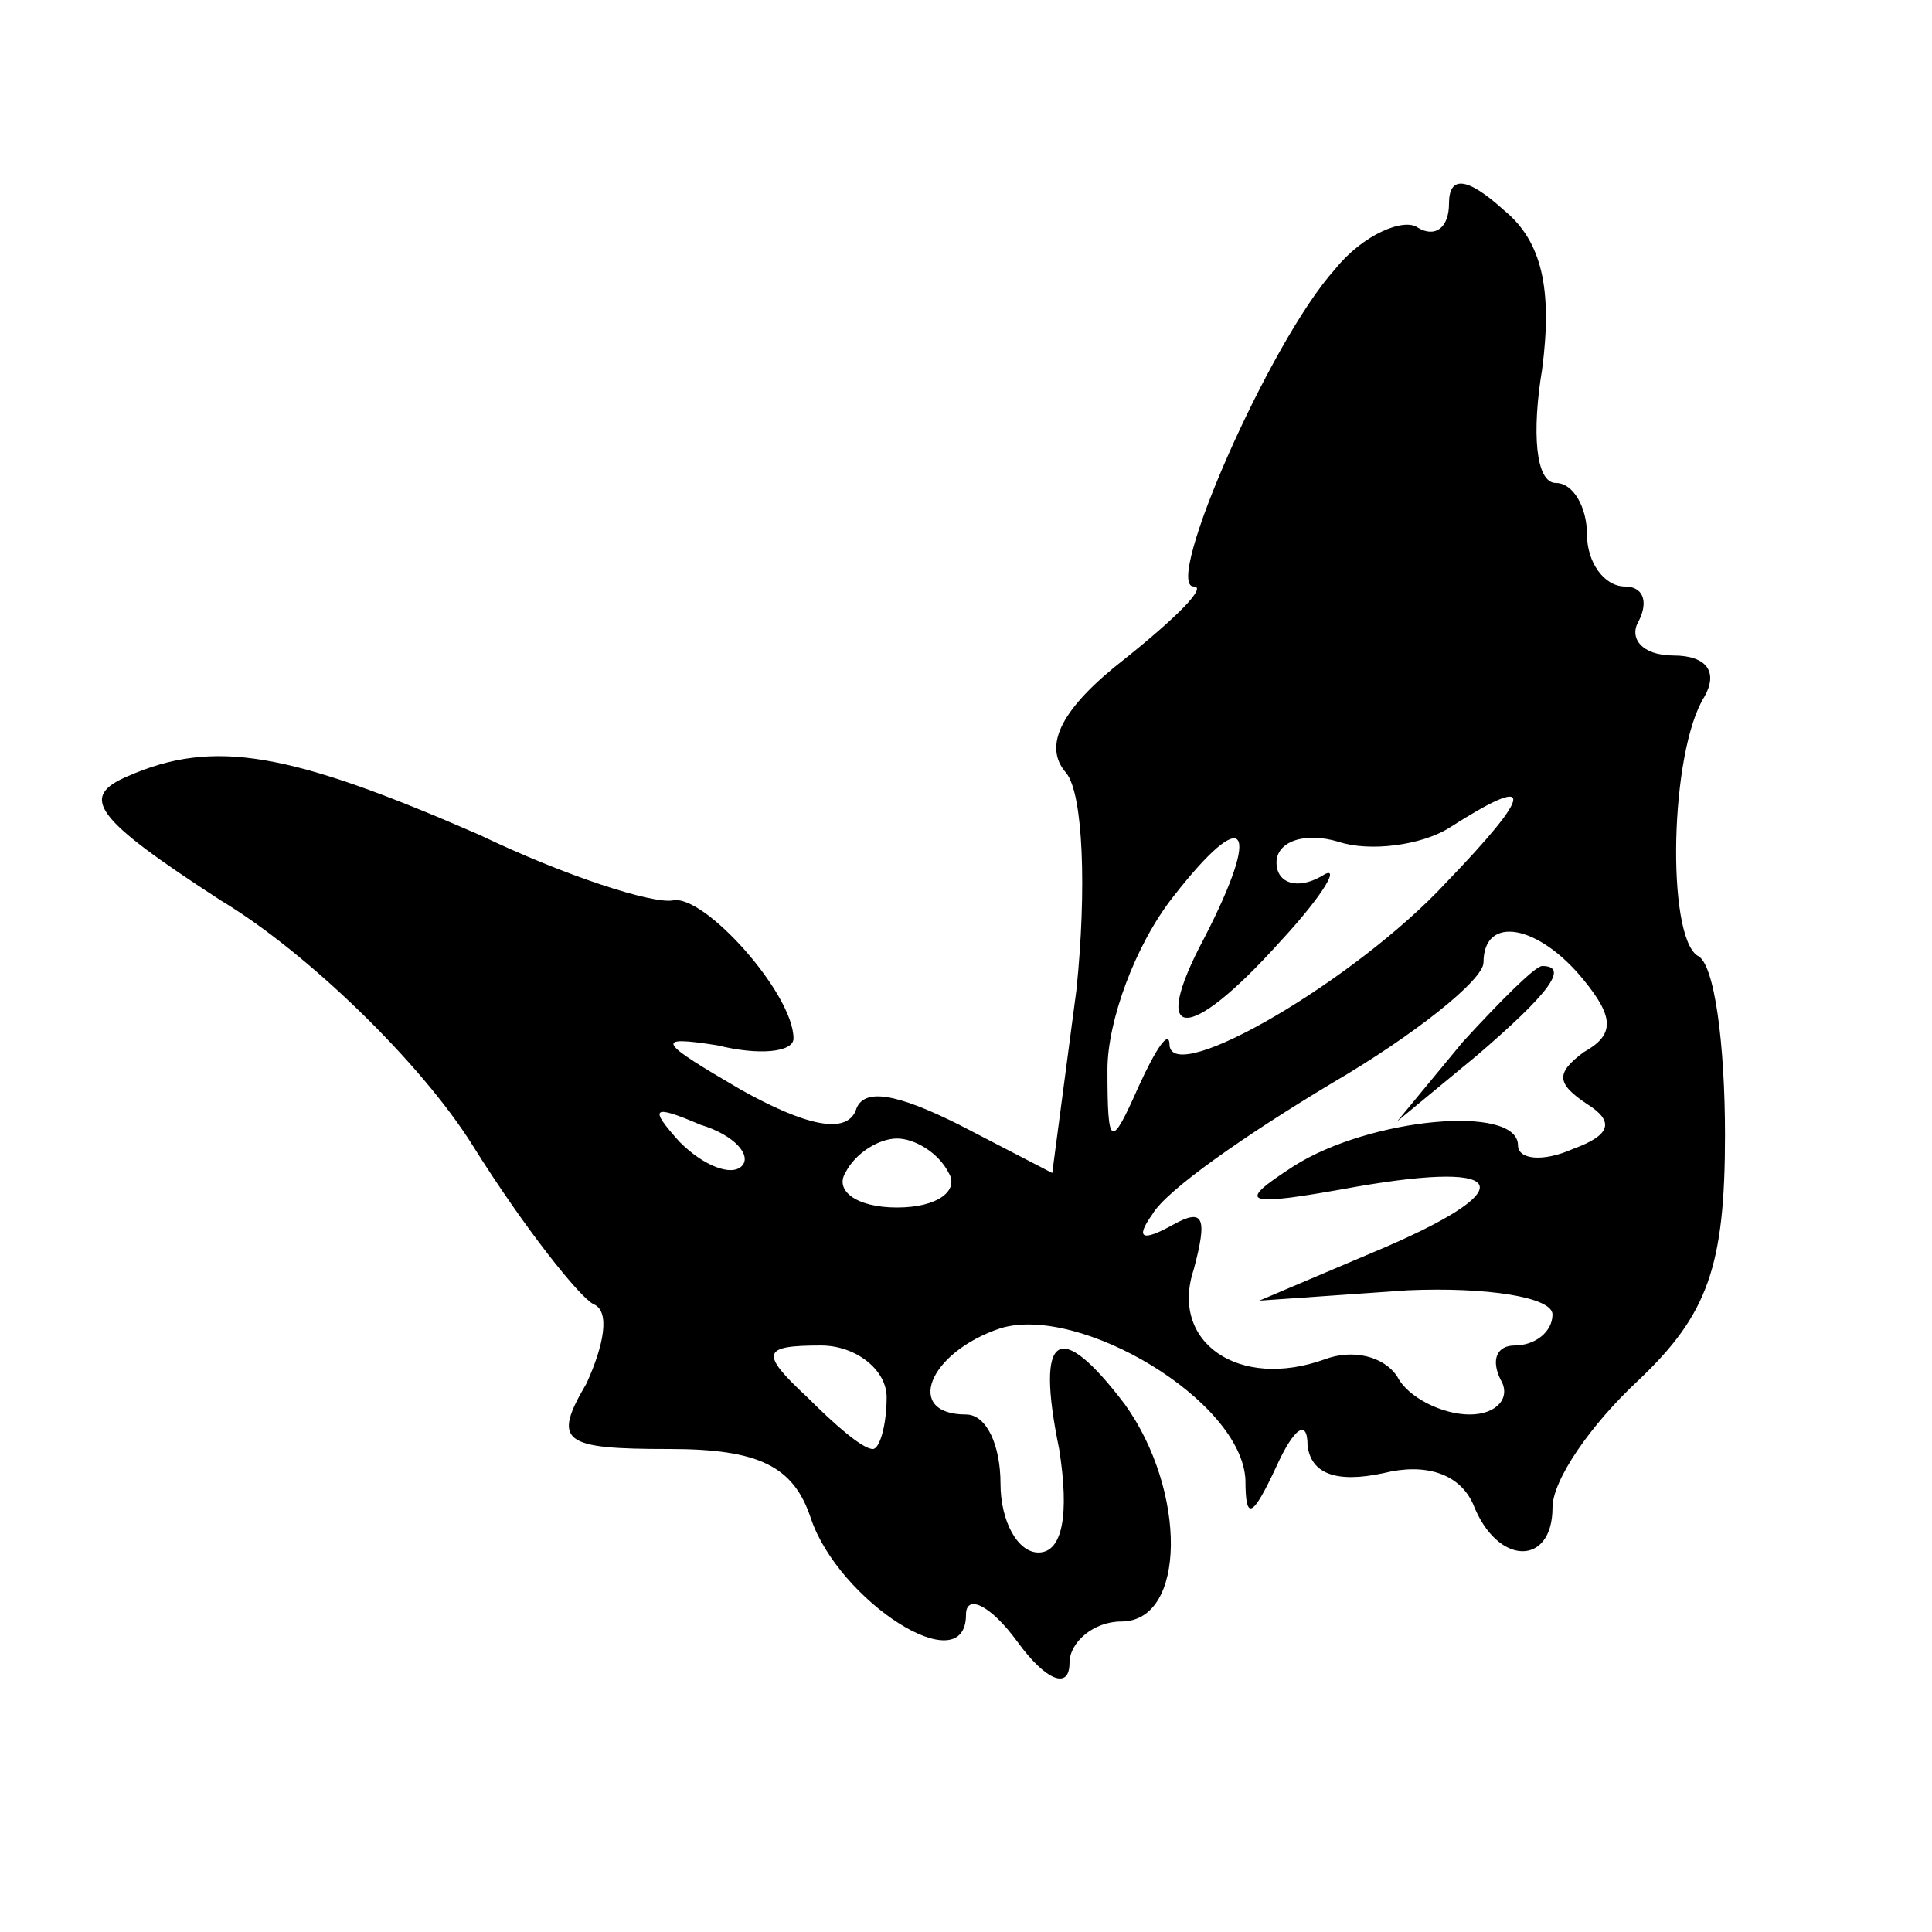
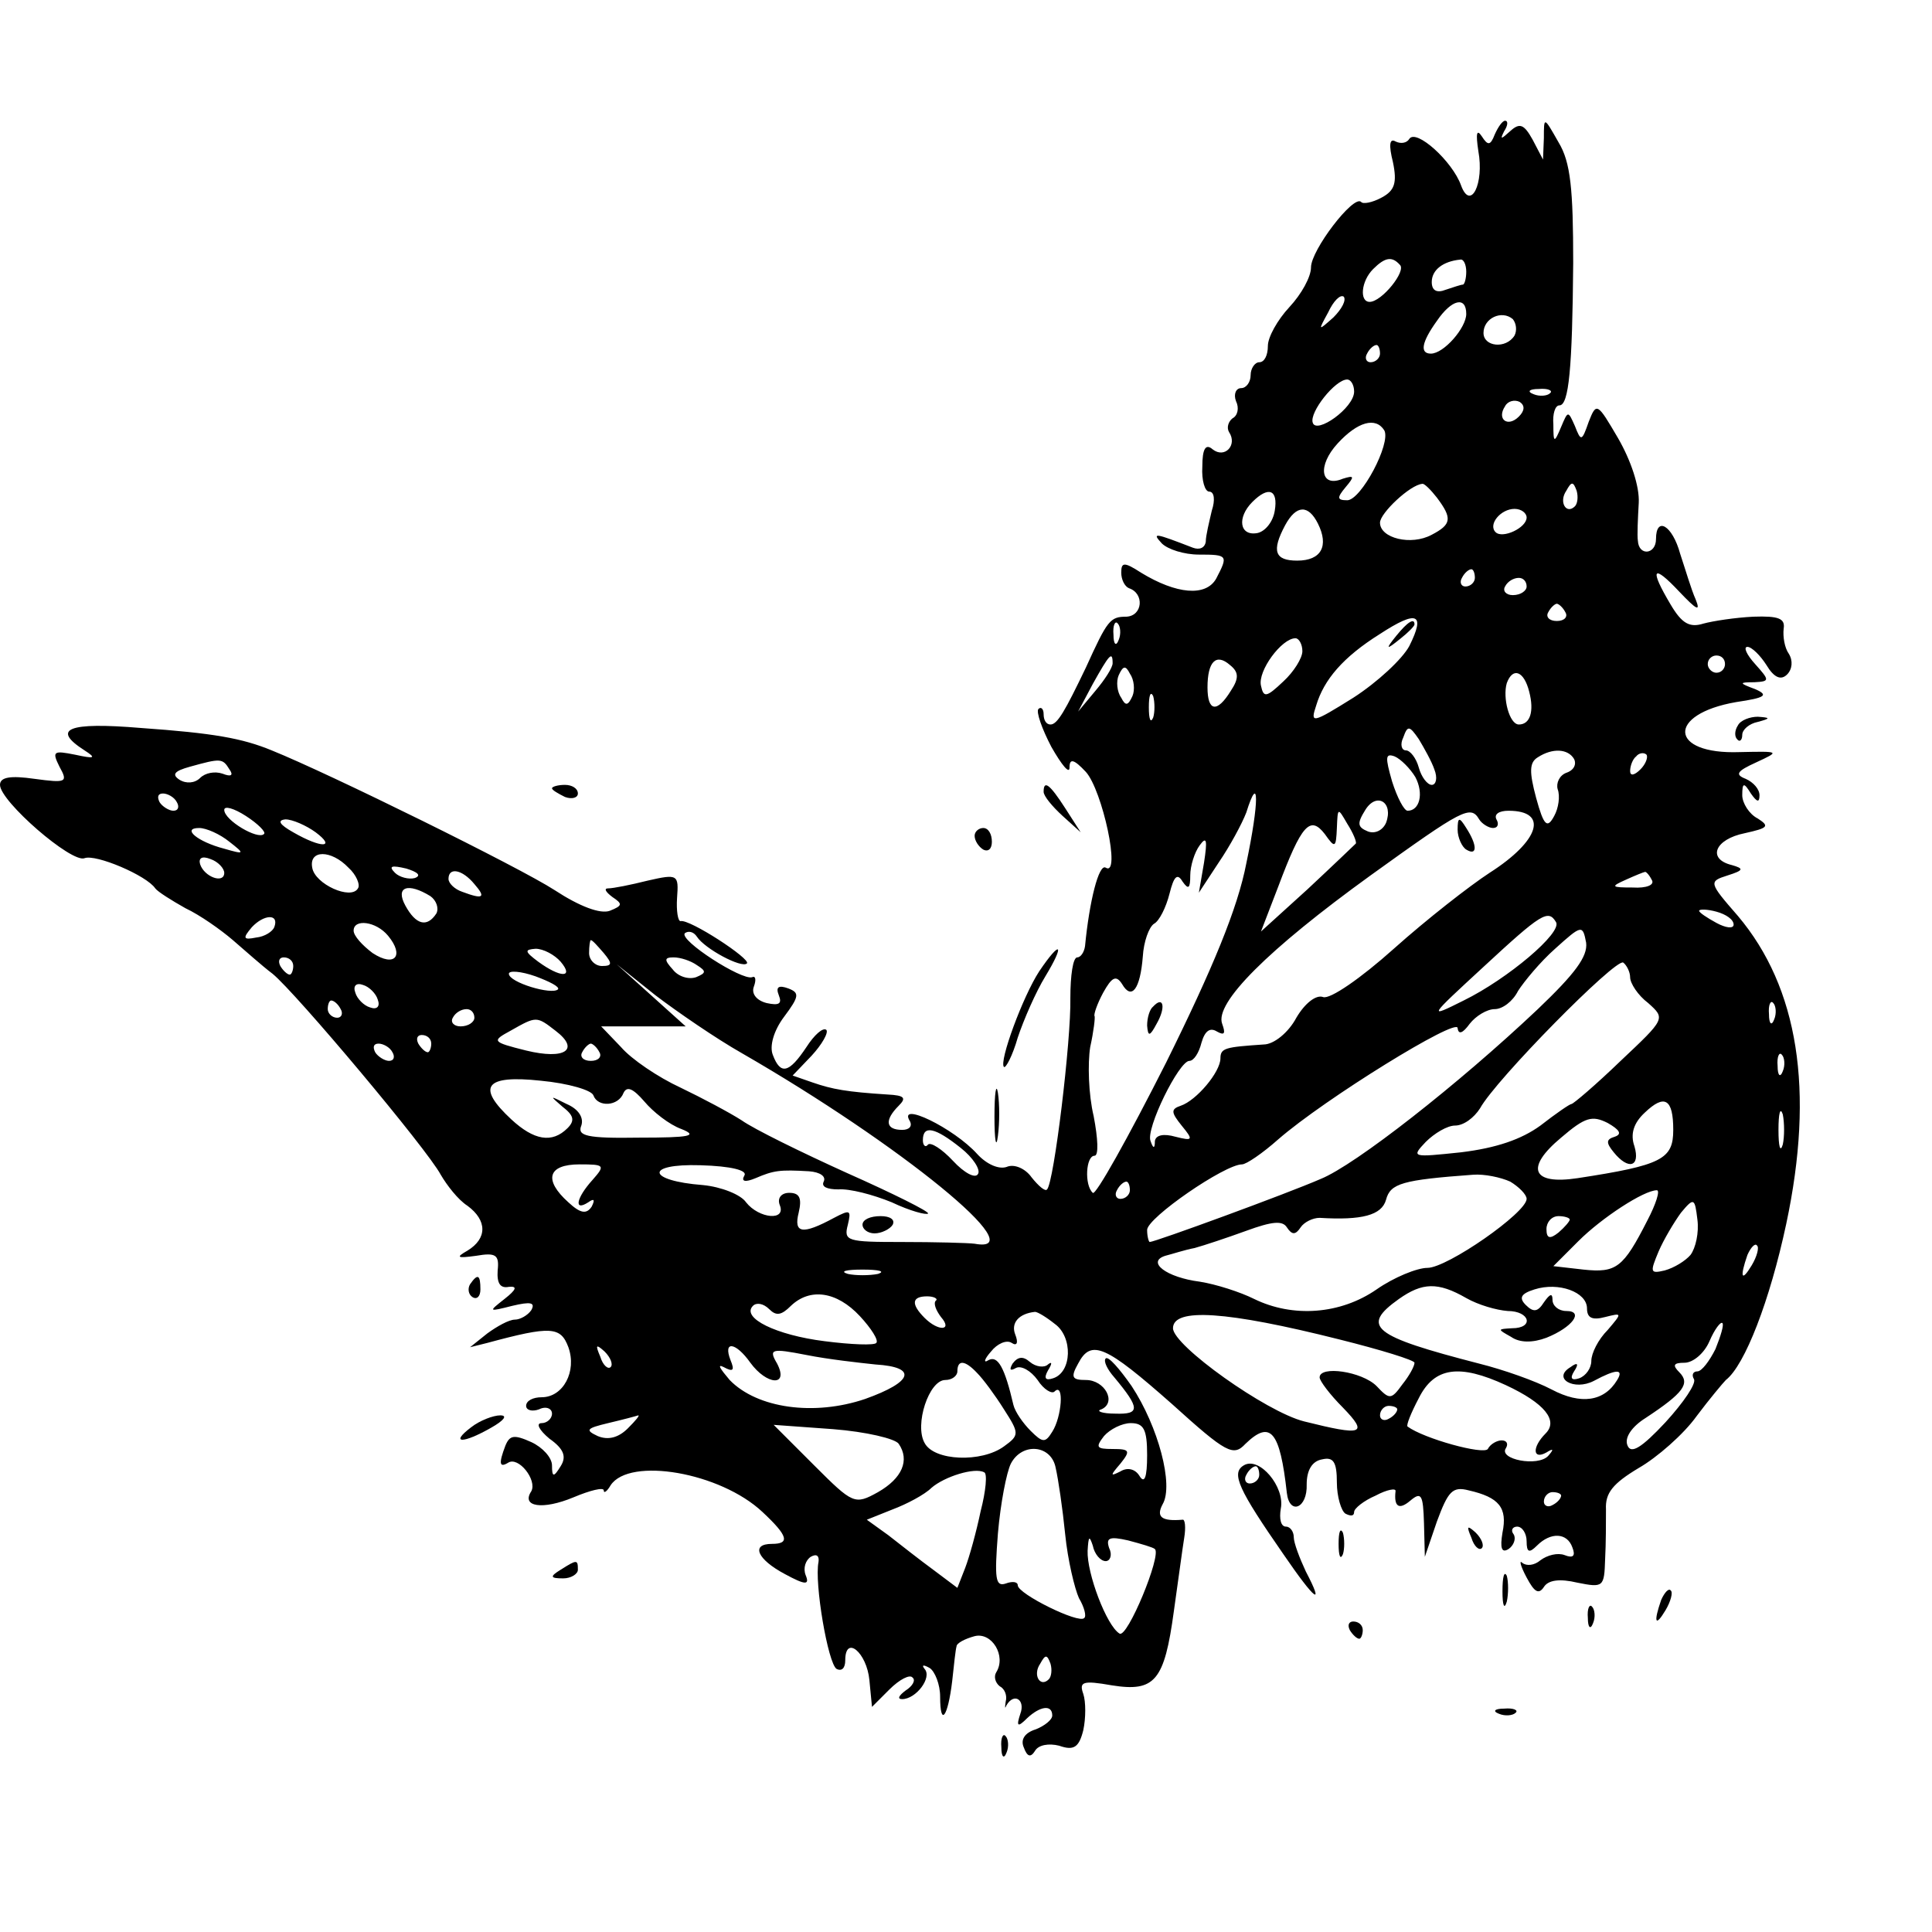
- <svg xmlns="http://www.w3.org/2000/svg" version="1.0" width="56pt" height="56pt" viewBox="0 0 56 56" preserveAspectRatio="xMidYMid meet">
-   <g transform="translate(0,56) scale(0.1,-0.1)" fill="#000000" stroke="none">
-     <path d="M420 501 c0 -7 -4 -10 -9 -7 -4 3 -16 -2 -24 -12 -19 -21 -50 -92 -41 -92 4 0 -5 -9 -20 -21 -18 -14 -24 -25 -17 -33 5 -6 6 -34 3 -63 l-7 -53 -27 14 c-18 9 -28 11 -30 4 -3 -7 -15 -4 -33 6 -24 14 -26 16 -7 13 12 -3 22 -2 22 2 0 13 -26 42 -35 40 -6 -1 -31 7 -56 19 -55 24 -77 28 -102 17 -14 -6 -10 -12 27 -36 25 -15 58 -47 73 -71 15 -24 31 -44 35 -46 5 -2 3 -12 -2 -23 -10 -17 -7 -19 24 -19 26 0 36 -5 41 -20 8 -24 45 -48 45 -28 0 6 7 3 15 -8 8 -11 15 -14 15 -6 0 6 7 12 15 12 19 0 19 38 1 63 -19 25 -26 21 -19 -13 3 -19 1 -30 -6 -30 -6 0 -11 9 -11 20 0 11 -4 20 -10 20 -18 0 -11 18 10 25 23 7 70 -21 71 -44 0 -12 2 -11 9 4 5 11 9 14 9 6 1 -8 8 -11 22 -8 12 3 22 0 26 -9 7 -18 23 -18 23 -1 0 8 11 24 25 37 20 19 25 33 25 71 0 26 -3 50 -8 52 -9 6 -8 59 2 75 4 7 1 12 -9 12 -9 0 -13 5 -10 10 3 6 1 10 -4 10 -6 0 -11 7 -11 15 0 8 -4 15 -9 15 -6 0 -7 15 -4 33 3 23 0 37 -11 46 -11 10 -16 10 -16 2z m-1 -197 c-26 -28 -79 -59 -80 -47 0 5 -4 -1 -9 -12 -8 -18 -9 -18 -9 5 0 14 8 36 19 50 21 27 26 21 9 -12 -16 -30 -5 -31 22 -1 13 14 18 23 12 19 -7 -4 -13 -2 -13 4 0 6 8 9 18 6 9 -3 24 -1 32 4 25 16 25 11 -1 -16z m40 -28 c9 -11 9 -16 0 -21 -8 -6 -8 -9 1 -15 8 -5 7 -9 -4 -13 -9 -4 -16 -3 -16 1 0 12 -43 8 -65 -6 -17 -11 -15 -12 18 -6 46 8 48 -1 5 -19 l-33 -14 43 3 c23 1 42 -2 42 -7 0 -5 -5 -9 -11 -9 -5 0 -7 -4 -4 -10 3 -5 -1 -10 -9 -10 -8 0 -18 5 -21 11 -4 6 -13 8 -21 5 -25 -9 -45 5 -38 26 4 15 3 18 -6 13 -9 -5 -11 -4 -6 3 4 7 27 23 52 38 24 14 44 30 44 35 0 14 16 11 29 -5z m-244 -54 c-3 -3 -11 0 -18 7 -9 10 -8 11 6 5 10 -3 15 -9 12 -12z m60 -2 c3 -5 -3 -10 -15 -10 -12 0 -18 5 -15 10 3 6 10 10 15 10 5 0 12 -4 15 -10z m-18 -65 c0 -8 -2 -15 -4 -15 -3 0 -11 7 -19 15 -14 13 -13 15 4 15 10 0 19 -7 19 -15z" />
-     <path d="M424 258 l-19 -23 23 19 c21 18 27 26 19 26 -2 0 -12 -10 -23 -22z" />
+ <svg xmlns="http://www.w3.org/2000/svg" version="1.0" width="224pt" height="224pt" viewBox="0 0 224 224" preserveAspectRatio="xMidYMid meet">
+   <g transform="translate(0,224) scale(0.1,-0.1)" fill="#000000" stroke="none">
+     <path d="M1733 2084 c-5 -13 -8 -13 -15 -2 -6 9 -7 3 -4 -17 7 -38 -9 -70 -20 -40 -10 28 -52 66 -60 54 -3 -5 -10 -6 -16 -3 -7 4 -8 -4 -3 -24 5 -24 2 -33 -13 -41 -11 -6 -22 -8 -24 -5 -9 8 -58 -56 -58 -76 0 -11 -11 -31 -25 -46 -14 -15 -25 -35 -25 -45 0 -11 -4 -19 -10 -19 -5 0 -10 -7 -10 -15 0 -8 -5 -15 -11 -15 -6 0 -9 -7 -6 -15 4 -8 2 -17 -4 -20 -5 -4 -7 -11 -4 -16 10 -15 -5 -31 -19 -20 -8 7 -12 1 -12 -20 -1 -16 3 -29 8 -29 6 0 7 -10 3 -22 -3 -13 -7 -29 -7 -36 -1 -7 -7 -10 -15 -7 -44 17 -48 18 -36 5 7 -7 26 -13 43 -13 34 0 34 -1 20 -28 -12 -21 -46 -18 -87 7 -20 13 -23 12 -23 0 0 -8 4 -16 9 -18 18 -6 16 -32 -3 -33 -19 0 -22 -4 -47 -59 -24 -50 -33 -66 -41 -66 -5 0 -8 5 -8 12 0 6 -3 9 -6 6 -3 -3 4 -23 15 -44 12 -21 21 -32 21 -24 0 11 5 10 19 -5 19 -21 41 -122 23 -111 -8 5 -19 -39 -24 -91 -1 -7 -5 -13 -9 -13 -5 0 -8 -21 -8 -47 1 -49 -19 -214 -27 -222 -2 -3 -10 4 -18 14 -7 10 -20 16 -29 12 -9 -3 -23 3 -34 15 -27 30 -93 62 -78 38 3 -6 -1 -10 -9 -10 -19 0 -21 11 -4 28 9 9 7 12 -13 13 -47 3 -64 6 -87 14 l-23 8 22 23 c12 13 20 27 17 30 -4 3 -14 -6 -23 -20 -20 -30 -30 -33 -39 -9 -4 10 1 28 13 44 18 24 18 28 5 33 -11 4 -15 2 -11 -8 4 -10 0 -12 -14 -9 -12 3 -18 11 -15 19 3 8 2 13 -2 11 -12 -4 -85 43 -78 51 4 3 10 2 14 -4 9 -14 52 -37 58 -31 5 5 -67 52 -77 49 -3 0 -5 12 -4 27 2 27 1 28 -34 20 -20 -5 -40 -9 -46 -9 -5 0 -3 -4 5 -10 12 -8 12 -10 -3 -16 -11 -4 -35 5 -64 24 -40 26 -261 135 -328 162 -34 14 -67 20 -152 26 -84 7 -104 -1 -65 -26 14 -9 12 -10 -11 -5 -25 5 -27 4 -18 -14 10 -18 8 -19 -29 -14 -28 4 -40 2 -40 -7 0 -19 83 -91 98 -85 13 5 72 -20 82 -35 3 -4 19 -14 35 -23 17 -8 41 -25 55 -37 14 -12 34 -30 46 -39 27 -22 179 -203 195 -233 7 -12 20 -29 31 -36 23 -17 23 -38 0 -52 -14 -8 -12 -9 10 -6 23 4 27 1 25 -17 -1 -15 3 -21 13 -19 10 1 9 -3 -5 -14 -19 -15 -19 -15 9 -8 21 5 27 4 22 -5 -4 -6 -13 -11 -19 -11 -7 0 -21 -8 -32 -16 l-20 -16 20 5 c74 20 85 19 94 -5 10 -28 -6 -58 -31 -58 -10 0 -18 -4 -18 -10 0 -5 7 -7 15 -4 8 4 15 1 15 -5 0 -6 -6 -11 -12 -11 -7 0 -3 -8 9 -18 17 -12 20 -21 13 -32 -8 -13 -10 -13 -10 1 0 9 -11 21 -24 27 -20 9 -25 8 -30 -4 -8 -21 -7 -26 3 -20 12 8 34 -20 27 -33 -12 -18 13 -22 49 -7 19 8 35 12 35 8 0 -4 4 -1 8 6 22 33 127 15 176 -31 30 -28 32 -37 11 -37 -25 0 -17 -18 15 -35 24 -13 29 -13 24 -1 -3 8 0 17 6 21 7 4 10 1 9 -6 -5 -24 11 -118 21 -124 6 -3 10 1 10 10 0 30 25 9 28 -23 l3 -31 20 20 c12 12 24 18 27 14 4 -3 0 -10 -8 -15 -8 -6 -10 -10 -4 -10 16 0 35 25 26 35 -4 5 -1 5 6 1 6 -4 12 -19 12 -33 0 -36 9 -24 14 18 2 19 4 37 5 40 0 4 10 9 21 12 20 5 37 -23 25 -42 -3 -5 -1 -12 4 -16 6 -3 9 -11 7 -18 -1 -7 -1 -9 1 -4 9 15 22 6 16 -10 -5 -15 -3 -16 8 -5 15 14 29 16 29 3 0 -5 -9 -12 -19 -16 -13 -4 -18 -12 -14 -21 4 -11 8 -12 13 -4 4 7 16 9 28 6 17 -6 23 -2 28 18 3 14 3 33 0 42 -5 14 -1 16 33 10 50 -8 61 5 72 86 5 35 10 73 12 85 2 12 1 22 -2 21 -24 -2 -31 3 -23 18 13 22 -5 90 -36 137 -14 20 -27 35 -30 32 -3 -3 2 -13 10 -22 30 -36 30 -43 1 -42 -15 0 -23 3 -16 5 18 8 4 34 -18 34 -16 0 -18 3 -9 19 15 29 32 21 109 -47 63 -57 71 -61 85 -46 29 28 40 15 48 -57 3 -26 24 -18 23 10 0 16 6 27 18 29 13 3 17 -3 17 -27 0 -16 5 -33 10 -36 6 -3 10 -3 10 2 0 4 11 13 25 19 13 7 24 9 23 5 -2 -18 4 -22 17 -11 13 11 15 7 16 -26 l1 -39 14 41 c13 35 18 41 37 36 35 -8 45 -20 39 -49 -3 -18 -1 -24 7 -19 6 4 9 12 6 17 -4 5 -1 9 4 9 6 0 11 -8 11 -17 0 -13 3 -14 12 -5 16 16 35 15 41 -2 4 -10 1 -13 -9 -9 -8 3 -20 0 -28 -6 -7 -6 -16 -7 -21 -3 -4 4 -2 -4 5 -17 9 -17 14 -20 20 -11 5 8 18 10 39 5 30 -6 31 -5 32 27 1 18 1 44 1 58 -1 19 8 30 38 48 21 12 52 39 67 60 15 20 31 39 34 42 22 17 51 92 70 181 33 155 14 274 -56 357 -34 39 -34 40 -12 47 19 6 19 8 5 12 -29 7 -20 30 15 37 27 6 29 8 15 17 -10 5 -18 18 -18 27 0 15 2 15 10 2 7 -10 10 -11 10 -2 0 7 -7 15 -16 19 -13 5 -10 9 12 19 28 13 28 13 -19 12 -82 -3 -85 44 -4 58 34 5 38 8 22 15 -19 7 -19 8 -1 8 18 1 18 2 1 21 -10 11 -14 20 -9 20 5 0 15 -10 22 -21 9 -15 17 -18 24 -11 6 6 7 16 2 24 -5 7 -7 20 -6 29 2 12 -6 15 -35 14 -21 -1 -47 -5 -58 -8 -16 -5 -25 0 -38 22 -25 42 -21 48 10 15 20 -21 25 -24 19 -9 -5 11 -12 35 -18 53 -9 33 -28 44 -28 17 0 -18 -20 -20 -21 -2 -1 6 0 26 1 44 1 19 -9 49 -24 75 -24 41 -25 42 -34 19 -8 -23 -9 -23 -16 -5 -8 18 -8 18 -16 -1 -8 -19 -9 -19 -9 3 -1 12 2 22 7 22 11 0 15 43 16 165 0 86 -3 117 -17 140 -17 30 -17 30 -17 5 l-1 -25 -12 23 c-10 18 -15 20 -26 10 -11 -10 -12 -10 -7 0 4 6 5 12 1 12 -3 0 -8 -7 -12 -16z m-110 -151 c8 -7 -21 -43 -35 -43 -12 0 -10 24 4 38 14 14 22 15 31 5z m77 -8 c0 -8 -2 -15 -4 -15 -2 0 -11 -3 -20 -6 -10 -4 -16 -1 -16 9 0 14 13 24 33 26 4 1 7 -6 7 -14z m-154 -53 c-18 -16 -18 -16 -6 6 6 13 14 21 18 18 3 -4 -2 -14 -12 -24z m154 4 c0 -16 -26 -46 -41 -46 -13 0 -11 13 7 38 17 25 34 29 34 8z m56 -25 c-10 -16 -36 -13 -36 3 0 17 21 27 34 16 4 -5 5 -13 2 -19z m-156 -21 c0 -5 -5 -10 -11 -10 -5 0 -7 5 -4 10 3 6 8 10 11 10 2 0 4 -4 4 -10z m-30 -44 c0 -19 -44 -50 -48 -36 -4 12 26 50 40 50 4 0 8 -6 8 -14z m227 -2 c-3 -3 -12 -4 -19 -1 -8 3 -5 6 6 6 11 1 17 -2 13 -5z m-36 -27 c-13 -13 -26 -3 -16 12 3 6 11 8 17 5 6 -4 6 -10 -1 -17z m-156 -16 c8 -15 -27 -81 -43 -81 -12 0 -12 3 -2 15 11 13 10 14 -3 10 -26 -11 -30 15 -6 41 23 25 44 31 54 15z m61 -78 c18 -24 17 -31 -6 -43 -24 -13 -60 -4 -60 14 0 11 35 44 49 45 2 1 10 -7 17 -16z m160 -10 c-10 -10 -19 5 -10 18 6 11 8 11 12 0 2 -7 1 -15 -2 -18z m-348 -5 c-2 -13 -11 -24 -20 -26 -21 -4 -24 18 -6 36 19 19 30 14 26 -10z m50 -15 c13 -26 4 -43 -24 -43 -26 0 -30 11 -14 41 13 24 27 24 38 2z m242 7 c0 -12 -28 -25 -36 -17 -9 9 6 27 22 27 8 0 14 -5 14 -10z m-60 -70 c0 -5 -5 -10 -11 -10 -5 0 -7 5 -4 10 3 6 8 10 11 10 2 0 4 -4 4 -10z m60 -10 c0 -5 -7 -10 -16 -10 -8 0 -12 5 -9 10 3 6 10 10 16 10 5 0 9 -4 9 -10z m45 -30 c3 -5 -1 -10 -10 -10 -9 0 -13 5 -10 10 3 6 8 10 10 10 2 0 7 -4 10 -10z m-181 -39 c-8 -15 -37 -42 -65 -60 -48 -30 -50 -30 -43 -9 9 30 31 56 74 83 43 28 53 24 34 -14z m-337 7 c-3 -8 -6 -5 -6 6 -1 11 2 17 5 13 3 -3 4 -12 1 -19z m213 -13 c0 -8 -10 -24 -22 -35 -20 -19 -23 -19 -26 -5 -4 17 24 55 40 55 4 0 8 -7 8 -15z m-220 -14 c0 -5 -9 -19 -20 -32 l-20 -24 17 32 c19 34 23 39 23 24z m137 -32 c-16 -26 -27 -24 -27 4 0 30 10 40 26 26 10 -8 11 -15 1 -30z m573 31 c0 -5 -4 -10 -10 -10 -5 0 -10 5 -10 10 0 6 5 10 10 10 6 0 10 -4 10 -10z m-687 -37 c-5 -11 -8 -12 -13 -2 -5 7 -6 19 -3 26 5 11 8 12 13 2 5 -7 6 -19 3 -26z m460 5 c6 -23 1 -38 -12 -38 -11 0 -19 31 -14 48 7 19 20 14 26 -10z m-436 -30 c-3 -7 -5 -2 -5 12 0 14 2 19 5 13 2 -7 2 -19 0 -25z m326 -60 c4 -10 2 -18 -3 -18 -5 0 -12 9 -15 20 -3 11 -10 20 -15 20 -5 0 -7 7 -3 15 5 14 7 14 18 -2 6 -10 15 -26 18 -35z m-22 -9 c10 -19 5 -39 -9 -39 -4 0 -12 15 -18 34 -8 28 -8 33 3 29 7 -3 18 -14 24 -24z m184 21 c3 -6 0 -13 -9 -16 -8 -3 -12 -12 -10 -19 3 -8 1 -22 -4 -31 -8 -15 -12 -12 -21 21 -8 30 -8 41 2 47 17 11 35 10 42 -2z m77 -12 c-7 -7 -12 -8 -12 -2 0 6 3 14 7 17 3 4 9 5 12 2 2 -3 -1 -11 -7 -17z m-1636 0 c5 -7 2 -9 -8 -5 -9 3 -20 1 -26 -5 -6 -6 -16 -7 -24 -2 -9 6 -6 10 12 15 36 10 38 10 46 -3z m-61 -38 c3 -5 2 -10 -4 -10 -5 0 -13 5 -16 10 -3 6 -2 10 4 10 5 0 13 -4 16 -10z m1240 -71 c-10 -52 -39 -122 -93 -231 -44 -87 -82 -155 -85 -151 -10 9 -8 43 2 43 5 0 4 20 -1 46 -6 25 -7 61 -4 80 4 18 6 35 5 36 -1 2 3 14 10 27 10 18 15 21 22 10 11 -19 21 -6 24 32 1 17 7 34 13 38 6 3 14 19 18 35 5 20 9 24 15 14 7 -10 9 -8 9 7 0 11 5 27 11 35 8 11 9 6 5 -20 l-6 -35 23 35 c13 19 27 45 32 58 15 48 15 12 0 -59z m162 47 c-4 -9 -13 -13 -21 -10 -12 5 -13 9 -3 25 13 21 33 9 24 -15z m-1301 -13 c-7 -7 -46 16 -46 28 0 5 11 2 25 -7 14 -9 24 -19 21 -21z m1266 -11 c-1 -1 -26 -25 -56 -53 l-54 -49 20 52 c27 72 37 83 54 61 12 -17 13 -16 14 7 1 24 1 24 12 5 7 -11 11 -21 10 -23z m143 28 c3 -5 11 -10 16 -10 6 0 7 5 4 10 -3 6 3 10 14 10 47 0 36 -35 -22 -72 -23 -15 -73 -54 -111 -88 -38 -34 -74 -59 -82 -56 -8 3 -21 -7 -31 -24 -9 -17 -26 -31 -38 -31 -44 -3 -50 -4 -50 -16 0 -16 -28 -49 -46 -55 -12 -4 -11 -8 1 -23 14 -17 13 -18 -7 -13 -14 4 -23 2 -24 -5 0 -9 -2 -9 -5 0 -6 14 33 93 45 93 5 0 11 9 14 21 4 14 10 18 18 13 9 -5 10 -2 6 9 -9 24 53 86 172 172 107 77 116 82 126 65z m-1349 -15 c24 -18 7 -19 -26 0 -16 9 -19 14 -9 15 8 0 24 -7 35 -15z m-100 -11 c18 -14 18 -15 -6 -8 -31 8 -50 24 -29 24 8 0 24 -7 35 -16z m-6 -36 c0 -13 -23 -5 -28 10 -2 7 2 10 12 6 9 -3 16 -11 16 -16z m144 6 c9 -8 14 -20 11 -24 -8 -14 -50 5 -53 24 -4 21 22 21 42 0z m77 -12 c-7 -2 -18 1 -23 6 -8 8 -4 9 13 5 13 -4 18 -8 10 -11z m69 -7 c14 -16 10 -18 -14 -9 -9 3 -16 10 -16 15 0 14 16 11 30 -6z m1365 5 c4 -6 -6 -10 -22 -9 -25 0 -26 1 -8 9 11 5 21 9 22 9 1 1 5 -3 8 -9z m-1416 -19 c7 -5 10 -14 7 -20 -11 -17 -24 -13 -36 9 -12 22 3 27 29 11z m1511 -33 c0 -5 -9 -4 -20 2 -11 6 -20 12 -20 14 0 2 9 2 20 -1 11 -3 20 -9 20 -15z m-1692 -3 c-2 -5 -11 -11 -21 -12 -15 -3 -16 -1 -5 12 14 15 32 16 26 0z m1486 6 c8 -12 -56 -66 -107 -91 -42 -21 -41 -20 23 39 67 62 75 67 84 52z m-1354 -16 c19 -23 8 -37 -18 -20 -12 9 -22 20 -22 26 0 14 26 11 40 -6z m1333 -85 c-92 -87 -212 -181 -252 -197 -39 -17 -192 -73 -198 -73 -1 0 -3 6 -3 14 0 14 90 76 110 76 5 0 24 13 42 29 54 47 208 142 208 129 1 -8 6 -6 14 5 7 9 20 17 29 17 9 0 21 9 27 21 7 11 26 34 43 49 31 28 32 28 36 7 2 -16 -13 -36 -56 -77z m-1083 65 c10 -12 10 -15 -2 -15 -8 0 -15 7 -15 15 0 8 1 15 2 15 2 0 8 -7 15 -15z m-50 -10 c16 -19 0 -19 -26 0 -16 12 -16 14 -3 15 9 0 22 -7 29 -15z m-310 -5 c0 -5 -2 -10 -4 -10 -3 0 -8 5 -11 10 -3 6 -1 10 4 10 6 0 11 -4 11 -10z m468 1 c11 -7 11 -9 -1 -14 -9 -3 -21 1 -27 9 -10 11 -10 14 1 14 8 0 20 -4 27 -9z m1082 -14 c0 -7 9 -21 21 -30 20 -18 20 -18 -32 -67 -29 -28 -55 -50 -57 -50 -2 0 -18 -11 -36 -25 -22 -16 -51 -26 -92 -31 -57 -6 -58 -6 -41 12 10 10 25 19 34 19 10 0 22 9 29 20 18 33 157 174 166 169 4 -3 8 -11 8 -17z m-1243 -14 c-7 -7 -57 8 -57 18 0 4 14 3 31 -3 16 -6 28 -12 26 -15z m213 -74 c184 -106 341 -234 270 -221 -8 1 -46 2 -84 2 -64 0 -68 1 -63 20 4 17 3 18 -16 8 -37 -20 -47 -18 -41 6 4 17 1 23 -11 23 -9 0 -14 -6 -11 -14 8 -19 -24 -16 -39 3 -6 9 -29 18 -50 20 -65 5 -68 25 -3 23 36 -1 55 -6 51 -12 -4 -7 1 -8 13 -3 21 9 28 10 62 8 13 -1 20 -6 17 -12 -3 -6 4 -9 17 -9 13 1 40 -6 62 -15 21 -10 40 -15 42 -13 2 2 -40 23 -94 47 -53 24 -108 51 -122 61 -14 9 -46 26 -71 38 -26 12 -57 33 -69 47 l-23 24 49 0 49 0 -40 36 -40 36 45 -36 c25 -19 70 -50 100 -67z m-422 62 c3 -8 -1 -12 -9 -9 -7 2 -15 10 -17 17 -3 8 1 12 9 9 7 -2 15 -10 17 -17z m-43 -11 c3 -5 1 -10 -4 -10 -6 0 -11 5 -11 10 0 6 2 10 4 10 3 0 8 -4 11 -10z m1662 -12 c-3 -8 -6 -5 -6 6 -1 11 2 17 5 13 3 -3 4 -12 1 -19z m-1507 2 c0 -5 -7 -10 -16 -10 -8 0 -12 5 -9 10 3 6 10 10 16 10 5 0 9 -4 9 -10z m94 -15 c29 -22 11 -34 -34 -23 -40 10 -40 11 -18 23 30 17 30 17 52 0z m-144 -15 c0 -5 -2 -10 -4 -10 -3 0 -8 5 -11 10 -3 6 -1 10 4 10 6 0 11 -4 11 -10z m-45 -10 c3 -5 2 -10 -4 -10 -5 0 -13 5 -16 10 -3 6 -2 10 4 10 5 0 13 -4 16 -10z m240 0 c3 -5 -1 -10 -10 -10 -9 0 -13 5 -10 10 3 6 8 10 10 10 2 0 7 -4 10 -10z m1372 -22 c-3 -8 -6 -5 -6 6 -1 11 2 17 5 13 3 -3 4 -12 1 -19z m-1379 -28 c5 -14 29 -13 35 3 4 8 11 5 24 -10 10 -12 29 -27 43 -32 20 -8 10 -10 -49 -10 -61 -1 -72 2 -67 14 3 9 -3 19 -17 25 -20 10 -20 10 -5 -3 13 -10 15 -16 6 -25 -18 -18 -39 -14 -65 10 -41 38 -31 52 34 45 32 -3 59 -11 61 -17z m1252 -40 c0 -34 -13 -41 -111 -56 -53 -8 -61 12 -19 47 28 24 36 26 54 17 14 -8 17 -13 8 -16 -10 -3 -10 -7 -1 -18 17 -21 31 -17 24 7 -5 14 -1 27 12 39 23 22 33 16 33 -20z m127 -17 c-3 -10 -5 -2 -5 17 0 19 2 27 5 18 2 -10 2 -26 0 -35z m-953 -4 c14 -11 23 -25 20 -30 -3 -6 -16 1 -29 15 -13 14 -26 22 -29 19 -3 -4 -6 -1 -6 5 0 18 14 15 44 -9z m-427 -37 c-19 -21 -22 -37 -5 -26 7 5 8 3 4 -5 -6 -9 -13 -8 -27 5 -29 26 -24 44 13 44 29 0 30 -1 15 -18z m1064 -2 c10 -6 19 -15 19 -20 0 -16 -92 -80 -115 -80 -12 0 -39 -11 -59 -25 -42 -29 -97 -33 -142 -11 -16 8 -44 17 -63 20 -39 5 -62 23 -40 30 8 2 23 7 34 9 11 3 38 12 60 20 30 11 42 12 47 4 6 -9 10 -9 16 0 4 6 14 11 22 11 49 -3 72 3 77 21 5 19 19 23 101 29 13 1 32 -3 43 -8z m-441 -10 c0 -5 -5 -10 -11 -10 -5 0 -7 5 -4 10 3 6 8 10 11 10 2 0 4 -4 4 -10z m600 -35 c-28 -55 -36 -61 -74 -57 l-35 4 29 29 c27 27 76 59 91 59 4 0 -1 -16 -11 -35z m50 -40 c-6 -7 -19 -15 -30 -18 -17 -4 -17 -2 -7 22 6 14 18 34 26 45 15 18 16 17 19 -8 2 -15 -2 -33 -8 -41z m-140 41 c0 -2 -6 -9 -13 -15 -10 -8 -14 -7 -14 4 0 8 6 15 14 15 7 0 13 -2 13 -4z m211 -53 c-12 -20 -14 -14 -5 12 4 9 9 14 11 11 3 -2 0 -13 -6 -23z m-1013 -10 c-10 -2 -26 -2 -35 0 -10 3 -2 5 17 5 19 0 27 -2 18 -5z m682 -28 c14 -8 35 -14 48 -15 26 0 31 -20 5 -20 -17 -1 -17 -1 -1 -10 10 -7 25 -7 41 -1 30 12 44 31 23 31 -9 0 -16 6 -16 13 0 8 -3 7 -10 -3 -7 -11 -12 -12 -21 -3 -8 8 -6 13 10 18 28 9 61 -3 61 -22 0 -11 6 -14 21 -10 20 5 20 5 3 -15 -11 -11 -19 -27 -19 -36 0 -8 -6 -17 -14 -20 -9 -3 -11 0 -6 8 6 9 4 11 -4 5 -22 -13 4 -28 27 -16 26 14 35 14 27 1 -15 -25 -42 -29 -76 -11 -19 10 -56 23 -84 30 -124 32 -138 43 -93 75 27 19 45 20 78 1z m-703 -21 c13 -14 22 -28 19 -31 -2 -3 -29 -2 -60 2 -56 7 -97 27 -83 41 4 4 12 3 19 -4 8 -8 14 -7 25 4 22 21 53 17 80 -12z m88 18 c-3 -3 0 -11 6 -19 14 -16 -3 -17 -19 -1 -16 16 -15 25 3 25 8 0 13 -3 10 -5z m138 -27 c21 -15 20 -56 -2 -63 -9 -3 -11 0 -6 9 5 8 5 11 0 7 -4 -4 -14 -3 -21 3 -8 7 -14 6 -20 -2 -4 -7 -3 -9 4 -5 6 3 17 -3 25 -14 7 -11 17 -17 20 -13 11 10 8 -30 -3 -47 -8 -13 -11 -13 -25 1 -9 9 -18 22 -20 30 -10 43 -18 58 -29 52 -6 -4 -5 1 3 10 7 9 18 14 24 10 6 -4 8 0 4 10 -5 13 4 24 23 26 3 0 13 -6 23 -14z m330 -18 c48 -12 87 -24 87 -27 0 -4 -6 -15 -14 -25 -13 -18 -15 -18 -30 -2 -17 17 -66 24 -66 10 0 -4 12 -20 27 -35 30 -31 23 -33 -45 -16 -44 11 -152 88 -152 108 0 24 62 20 193 -13z m436 -11 c-7 -14 -16 -26 -21 -26 -5 0 -7 -4 -4 -9 3 -5 -12 -27 -33 -50 -28 -30 -40 -37 -44 -27 -4 9 5 22 21 32 44 29 52 40 39 53 -8 8 -7 11 6 11 10 0 23 11 29 25 6 14 13 23 15 21 2 -2 -2 -15 -8 -30z m-1281 -21 c-3 -3 -9 2 -12 12 -6 14 -5 15 5 6 7 -7 10 -15 7 -18z m162 5 c19 -26 45 -28 31 -1 -10 17 -7 18 34 10 25 -5 61 -9 80 -11 49 -3 44 -20 -12 -40 -59 -20 -125 -11 -157 22 -11 13 -15 19 -7 15 11 -6 13 -4 8 8 -9 23 6 21 23 -3z m263 -12 c7 -7 21 -26 31 -42 18 -28 18 -30 0 -43 -26 -19 -81 -17 -92 4 -12 21 5 73 24 73 8 0 14 5 14 10 0 14 9 13 23 -2z m613 -14 c45 -21 61 -41 46 -56 -16 -16 -15 -31 1 -22 8 5 9 4 2 -4 -12 -13 -58 -4 -49 9 3 5 1 9 -5 9 -5 0 -13 -4 -16 -10 -5 -7 -74 12 -93 26 -2 1 4 16 13 33 18 36 47 40 101 15z m-126 -28 c0 -3 -4 -8 -10 -11 -5 -3 -10 -1 -10 4 0 6 5 11 10 11 6 0 10 -2 10 -4z m-892 -22 c-11 -11 -23 -14 -35 -9 -15 7 -13 9 12 15 17 4 32 8 35 9 2 0 -3 -6 -12 -15z m314 -18 c13 -19 4 -40 -24 -56 -27 -15 -29 -14 -74 31 l-47 47 69 -5 c38 -3 72 -11 76 -17z m288 -13 c0 -26 -3 -34 -9 -24 -5 8 -14 10 -22 5 -12 -6 -12 -5 0 9 12 15 11 17 -9 17 -19 0 -20 2 -10 15 7 8 21 15 31 15 15 0 19 -7 19 -37z m-106 -15 c3 -13 8 -47 11 -77 3 -30 11 -63 16 -74 6 -10 9 -21 6 -23 -6 -7 -77 28 -77 38 0 4 -6 5 -14 2 -12 -4 -13 6 -9 58 3 35 10 71 15 81 13 25 47 22 52 -5z m-87 -50 c-5 -24 -13 -53 -18 -66 l-9 -23 -28 21 c-15 11 -38 29 -52 40 l-25 18 30 12 c16 6 37 17 45 25 15 13 50 24 61 18 4 -1 2 -22 -4 -45z m673 18 c0 -3 -4 -8 -10 -11 -5 -3 -10 -1 -10 4 0 6 5 11 10 11 6 0 10 -2 10 -4z m-528 -76 c5 0 8 7 4 15 -4 12 0 14 22 9 15 -4 29 -8 31 -10 8 -7 -32 -104 -41 -98 -15 9 -38 70 -37 96 1 17 2 18 6 6 2 -10 9 -18 15 -18z m-66 -137 c-10 -10 -19 5 -10 18 6 11 8 11 12 0 2 -7 1 -15 -2 -18z" />
+     <path d="M1619 1503 c-13 -16 -12 -17 4 -4 9 7 17 15 17 17 0 8 -8 3 -21 -13z" />
+     <path d="M1337 1073 c-4 -3 -7 -13 -7 -22 1 -13 3 -13 11 2 11 19 8 33 -4 20z" />
+     <path d="M1690 1278 c0 -9 5 -20 10 -23 13 -8 13 5 0 25 -8 13 -10 13 -10 -2z" />
+     <path d="M1000 820 c0 -5 6 -10 14 -10 8 0 18 5 21 10 3 6 -3 10 -14 10 -12 0 -21 -4 -21 -10z" />
+     <path d="M2015 1399 c-4 -6 -4 -13 -1 -16 3 -4 6 -1 6 5 0 6 8 13 18 15 15 4 15 5 0 6 -9 0 -20 -4 -23 -10z" />
+     <path d="M640 1326 c0 -2 7 -6 15 -10 8 -3 15 -1 15 4 0 6 -7 10 -15 10 -8 0 -15 -2 -15 -4z" />
+     <path d="M1210 1322 c0 -5 10 -17 22 -28 l21 -19 -18 28 c-18 28 -25 33 -25 19z" />
+     <path d="M1130 1271 c0 -6 5 -13 10 -16 6 -3 10 1 10 9 0 9 -4 16 -10 16 -5 0 -10 -4 -10 -9z" />
+     <path d="M1205 1114 c-19 -29 -47 -105 -41 -111 2 -2 10 13 16 34 7 21 21 53 32 71 23 38 18 43 -7 6z" />
+     <path d="M1153 945 c0 -27 2 -38 4 -22 2 15 2 37 0 50 -2 12 -4 0 -4 -28z" />
+     <path d="M545 751 c-3 -5 -2 -12 3 -15 5 -3 9 1 9 9 0 17 -3 19 -12 6z" />
+     <path d="M546 585 c-25 -19 -9 -19 24 0 14 8 19 14 10 14 -8 0 -24 -6 -34 -14z" />
+     <path d="M1442 541 c-15 -9 -6 -28 46 -103 37 -54 48 -62 26 -20 -7 15 -14 33 -14 40 0 6 -4 12 -9 12 -6 0 -8 9 -6 21 5 25 -25 61 -43 50z m18 -11 c0 -5 -5 -10 -11 -10 -5 0 -7 5 -4 10 3 6 8 10 11 10 2 0 4 -4 4 -10z" />
+     <path d="M1552 450 c0 -14 2 -19 5 -12 2 6 2 18 0 25 -3 6 -5 1 -5 -13z" />
+     <path d="M1706 457 c3 -10 9 -15 12 -12 3 3 0 11 -7 18 -10 9 -11 8 -5 -6z" />
+     <path d="M650 420 c-13 -8 -12 -10 3 -10 9 0 17 5 17 10 0 12 -1 12 -20 0z" />
+     <path d="M1742 395 c0 -16 2 -22 5 -12 2 9 2 23 0 30 -3 6 -5 -1 -5 -18z" />
+     <path d="M1926 385 c-9 -26 -7 -32 5 -12 6 10 9 21 6 23 -2 3 -7 -2 -11 -11z" />
+     <path d="M1841 364 c0 -11 3 -14 6 -6 3 7 2 16 -1 19 -3 4 -6 -2 -5 -13z" />
+     <path d="M1565 350 c3 -5 8 -10 11 -10 2 0 4 5 4 10 0 6 -5 10 -11 10 -5 0 -7 -4 -4 -10z" />
+     <path d="M1738 253 c7 -3 16 -2 19 1 4 3 -2 6 -13 5 -11 0 -14 -3 -6 -6z" />
+     <path d="M1161 214 c0 -11 3 -14 6 -6 3 7 2 16 -1 19 -3 4 -6 -2 -5 -13z" />
  </g>
</svg>
